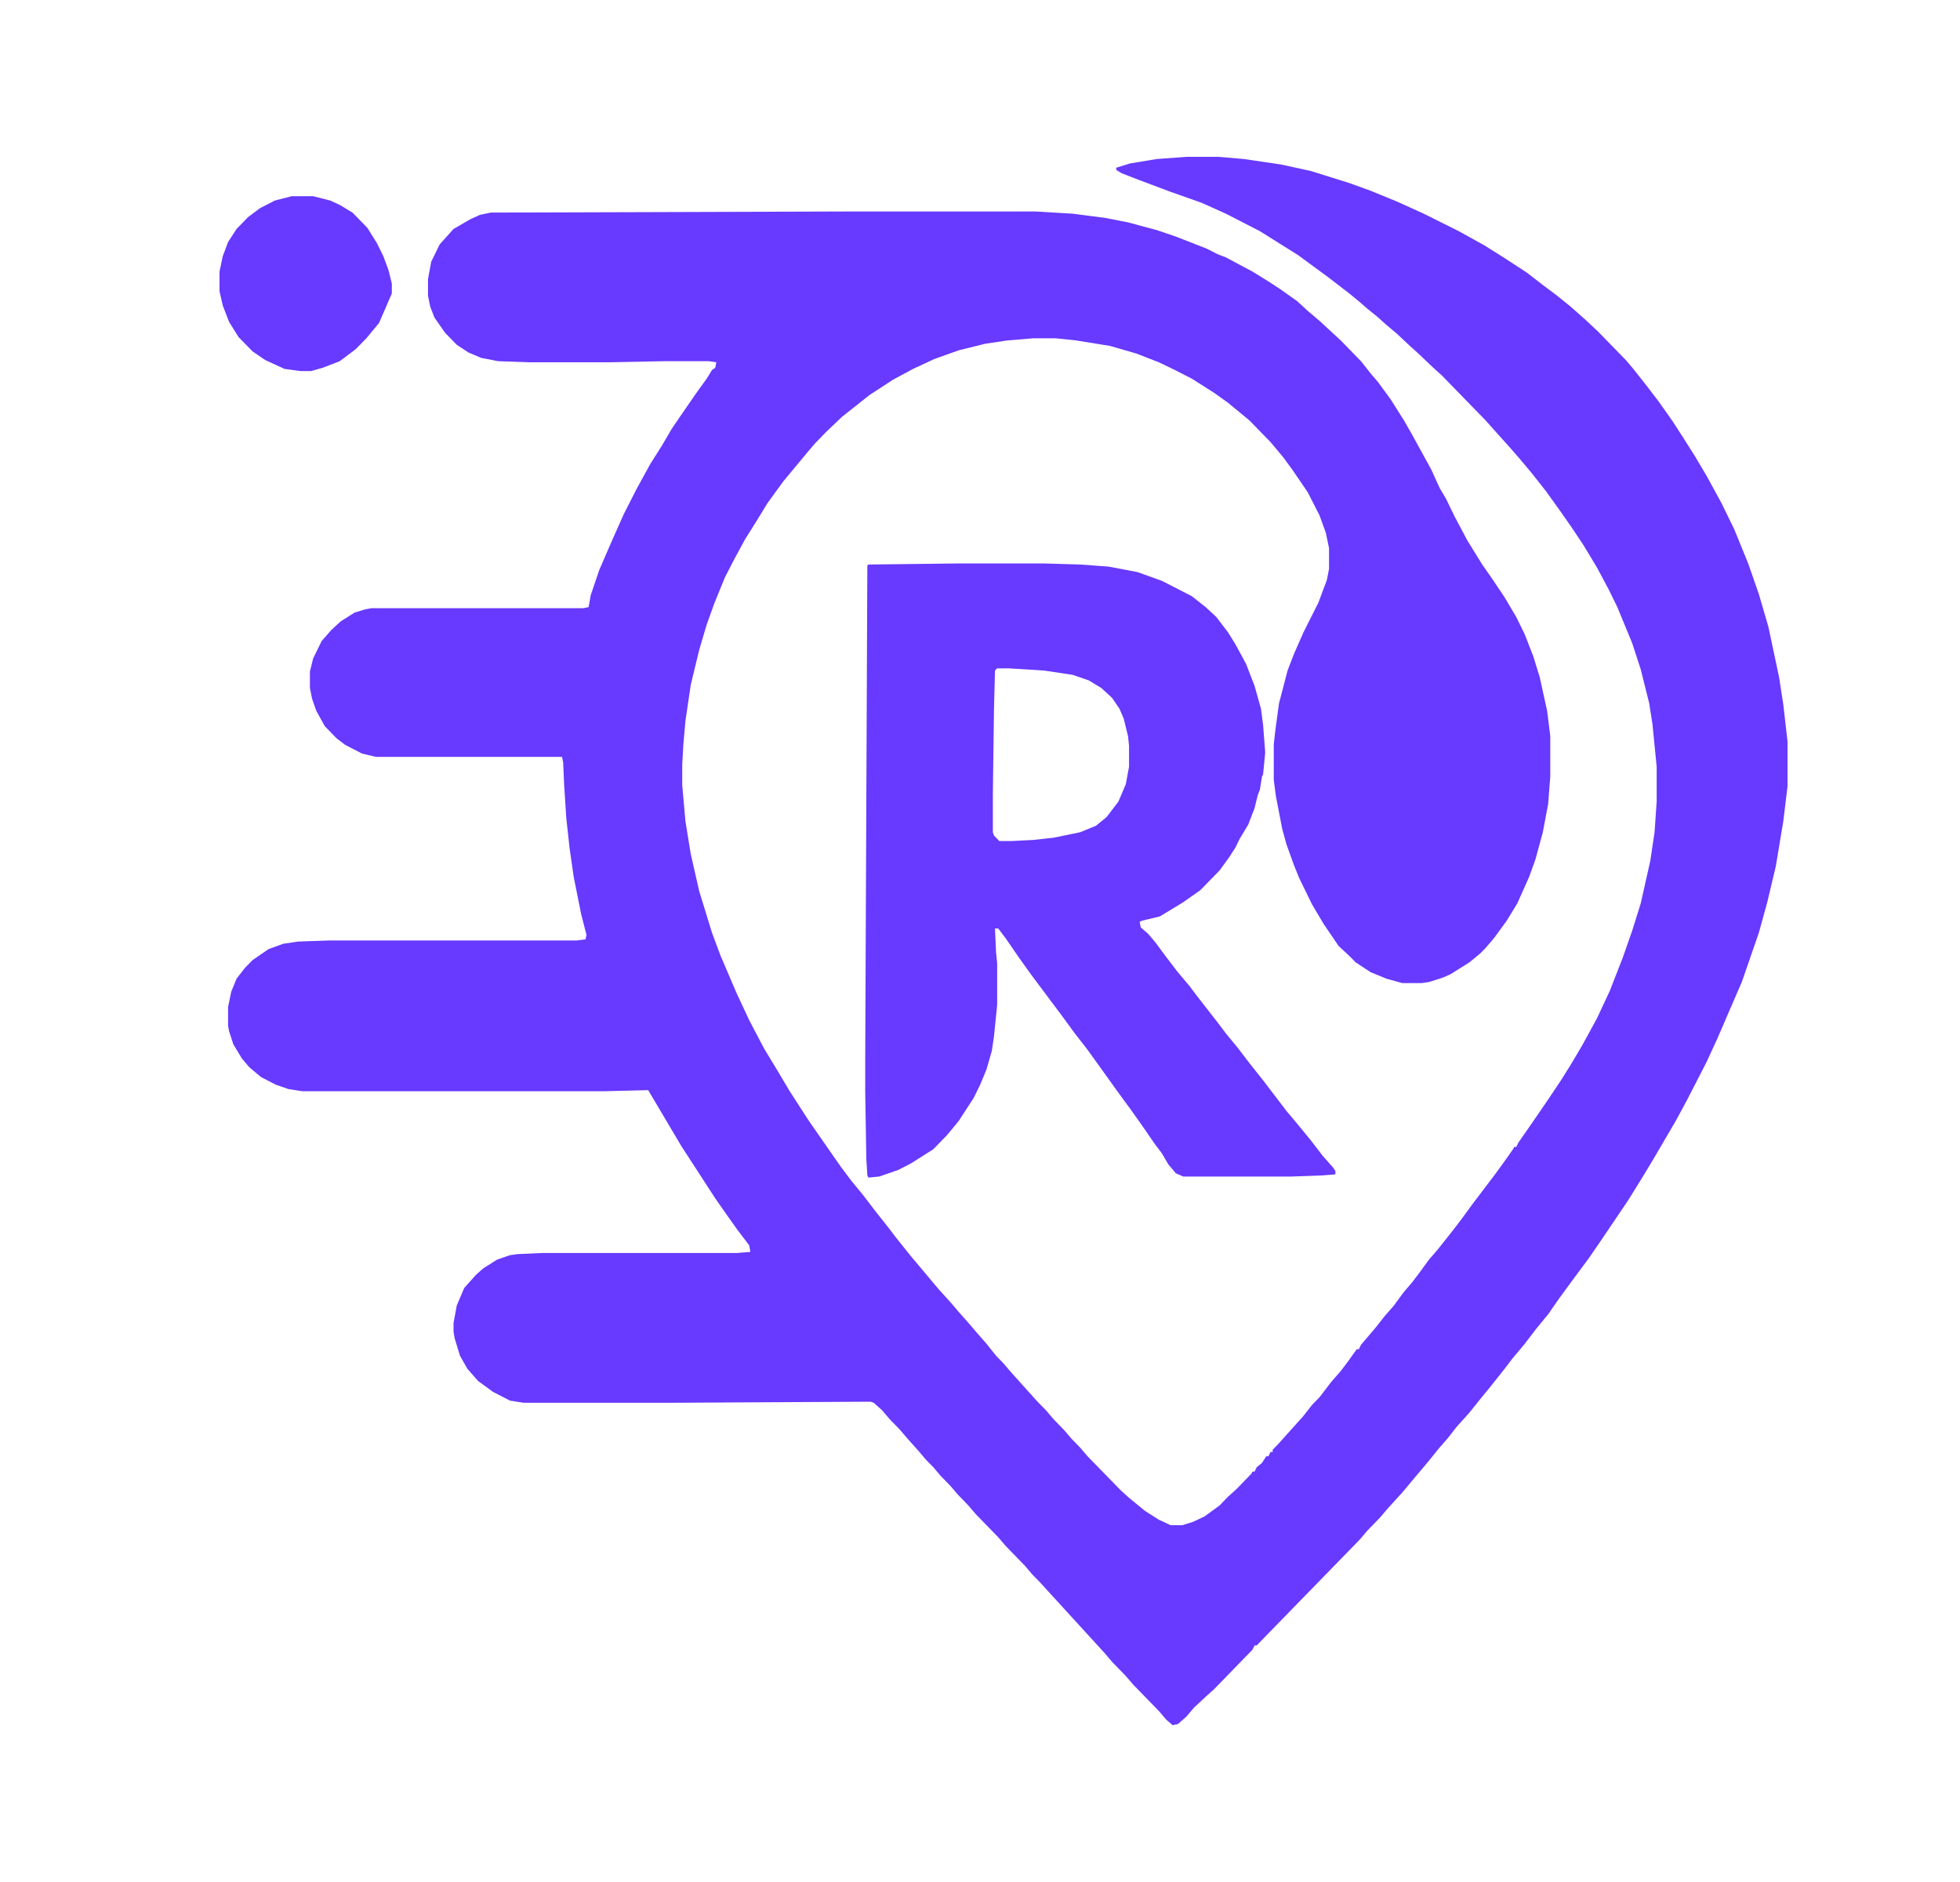
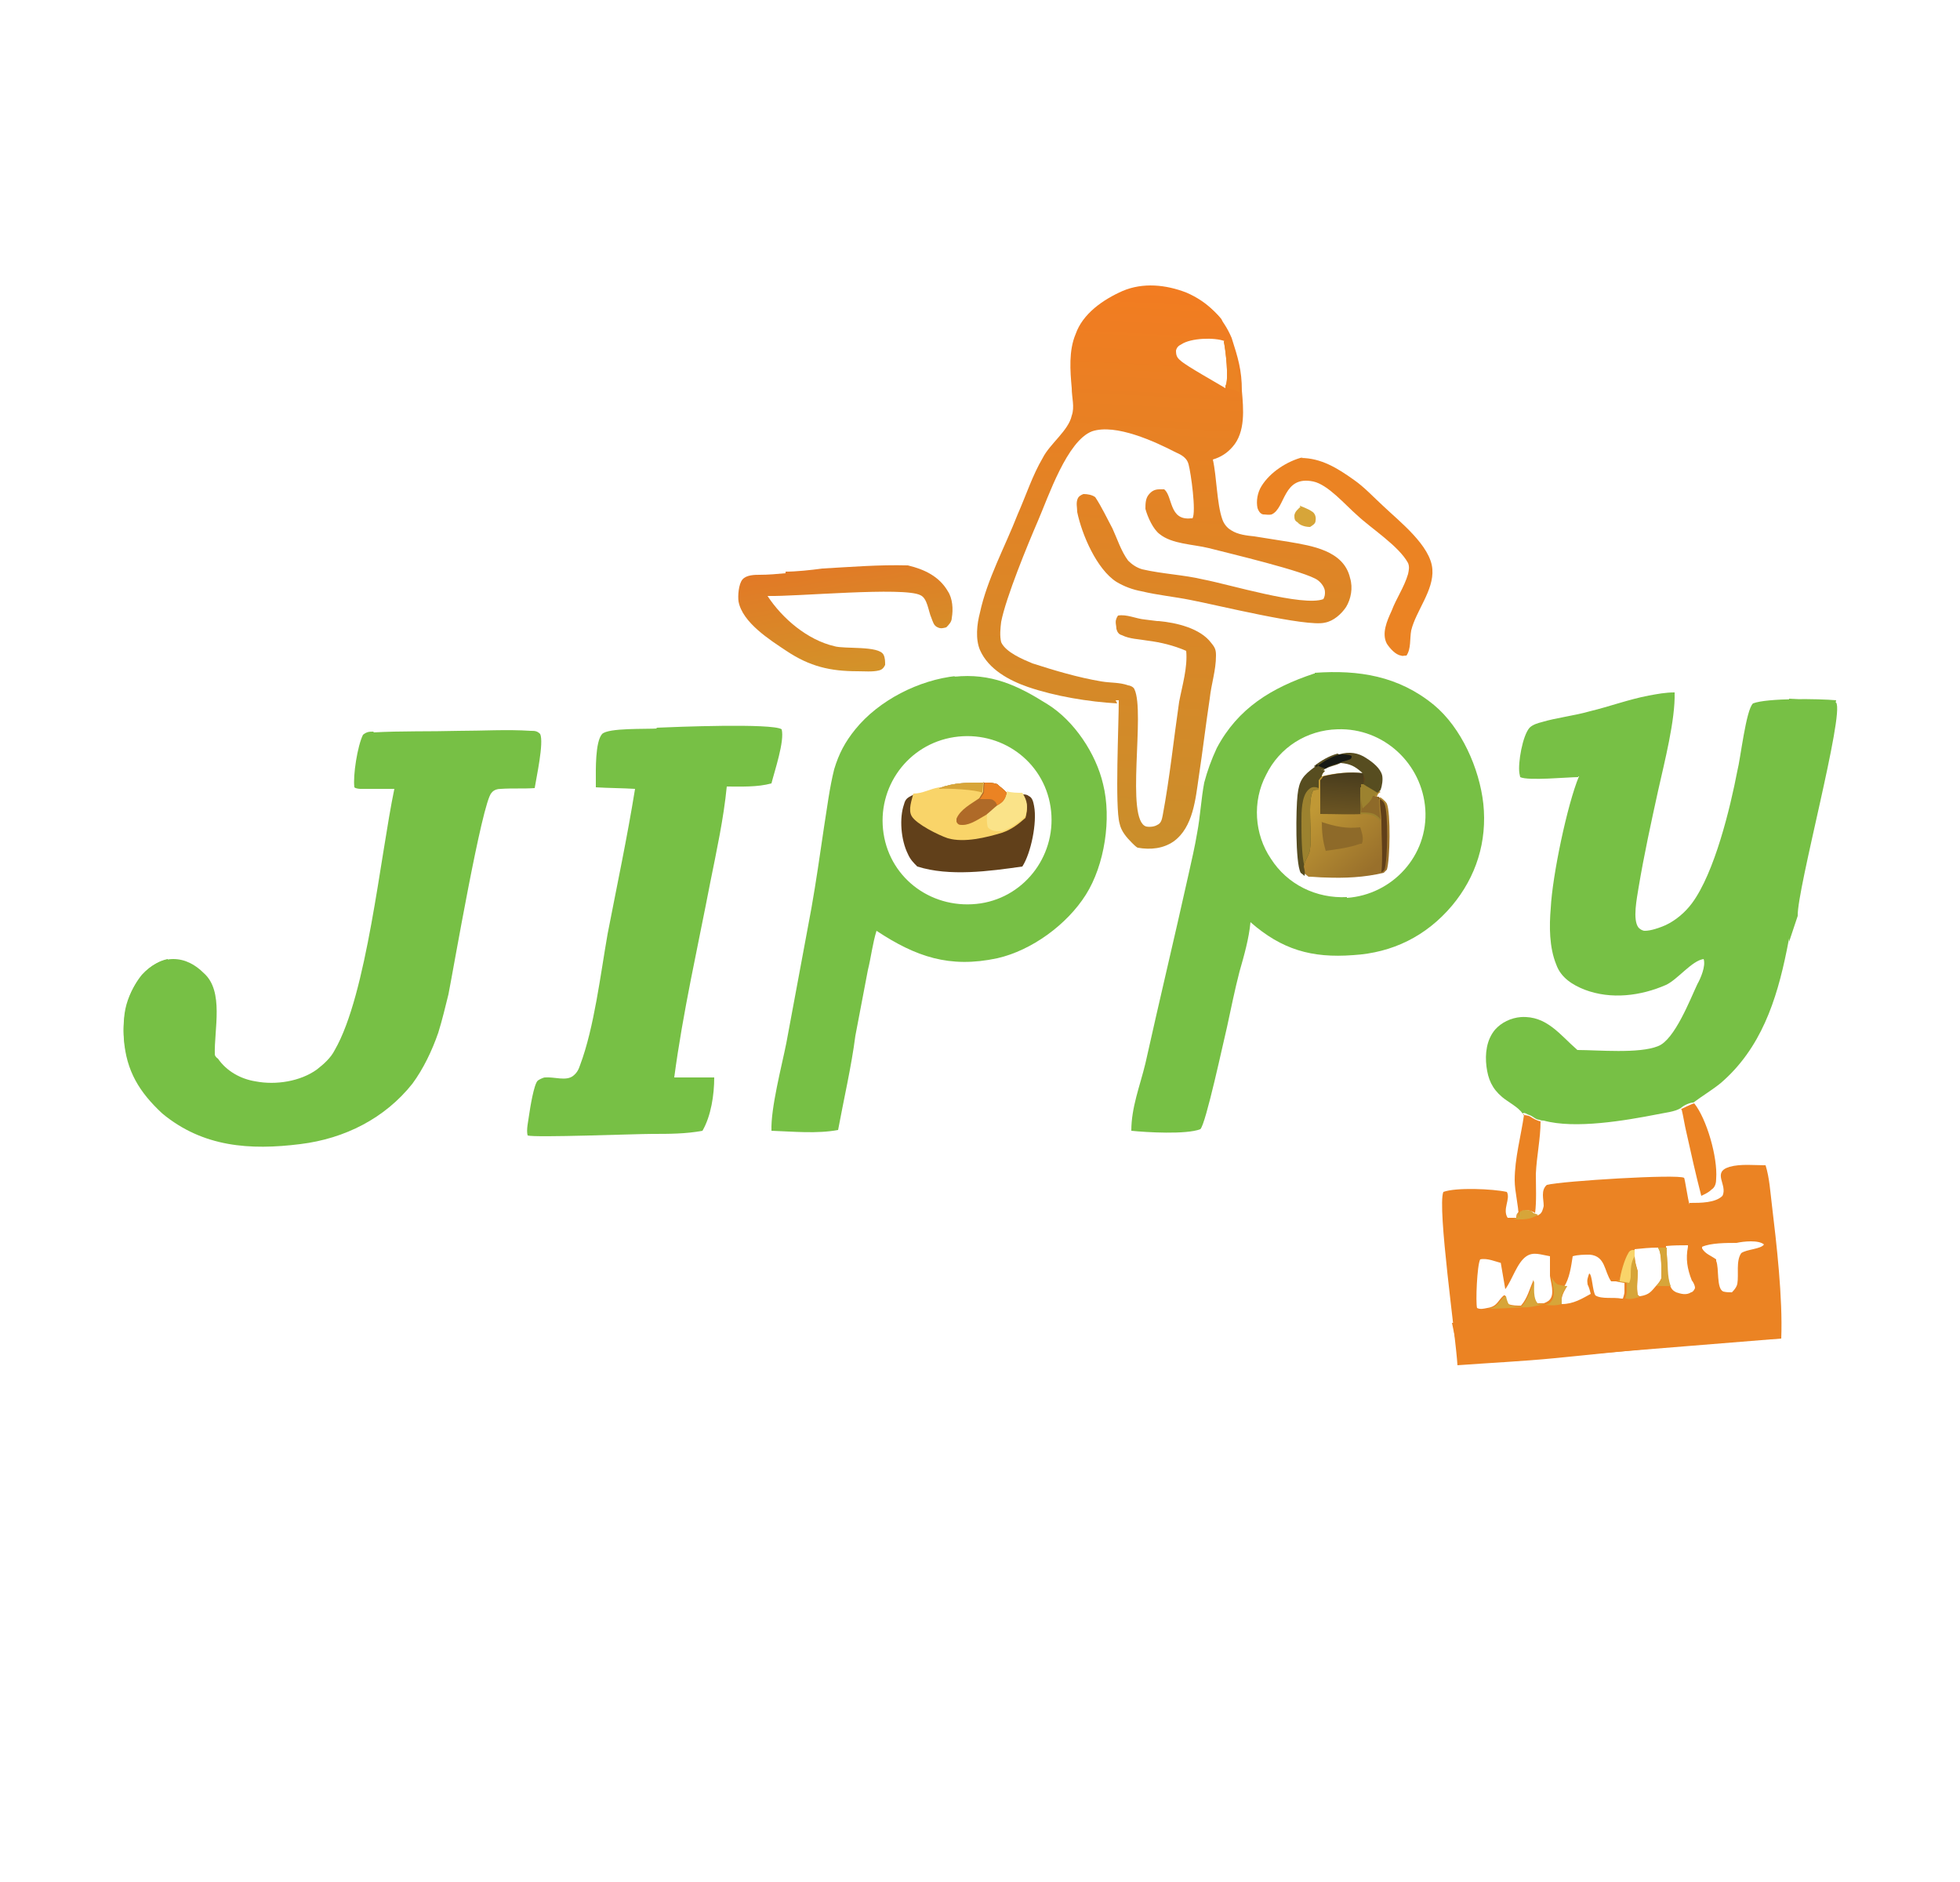
- <svg xmlns="http://www.w3.org/2000/svg" width="25" height="24" viewBox="0 0 25 24" fill="none">
-   <g id="Restaurant Logo">
-     <g id="Vector">
-       <path d="M15.134 2H15.541L15.867 2.028L16.341 2.098L16.721 2.181L17.21 2.334L17.481 2.432L17.82 2.571L18.16 2.725L18.607 2.948L18.933 3.129L19.177 3.282L19.476 3.477L19.693 3.645L19.842 3.756L20.032 3.909L20.222 4.077L20.385 4.23L20.738 4.592L20.833 4.704L21.009 4.927L21.158 5.122L21.335 5.373L21.47 5.582L21.62 5.819L21.769 6.07L21.959 6.418L22.122 6.753L22.298 7.185L22.434 7.575L22.556 7.993L22.692 8.634L22.746 8.983L22.8 9.456V10.028L22.746 10.474L22.651 11.045L22.542 11.505L22.434 11.896L22.217 12.523L22.054 12.899L21.904 13.247L21.769 13.54L21.633 13.805L21.511 14.042L21.375 14.293L21.09 14.78L20.955 15.004L20.765 15.31L20.548 15.631L20.426 15.812L20.263 16.049L20.046 16.341L19.883 16.564L19.747 16.76L19.598 16.941L19.449 17.136L19.286 17.331L19.191 17.456L19.014 17.679L18.865 17.861L18.743 18.014L18.58 18.195L18.472 18.334L18.35 18.474L18.227 18.627L18.051 18.836L17.888 19.031L17.698 19.24L17.603 19.352L17.441 19.519L17.346 19.631L16.029 20.983H16.002L15.975 21.038L15.487 21.54L15.378 21.638L15.229 21.777L15.134 21.889L15.025 21.986L14.957 22L14.876 21.93L14.781 21.819L14.455 21.484L14.36 21.373L14.184 21.192L14.089 21.08L13.261 20.174L13.166 20.077L13.071 19.965L12.827 19.714L12.732 19.603L12.447 19.31L12.352 19.199L12.217 19.059L12.122 18.948L11.999 18.822L11.905 18.711L11.809 18.613L11.715 18.502L11.565 18.334L11.47 18.223L11.348 18.098L11.253 17.986L11.145 17.889L11.104 17.875L8.485 17.889H6.681L6.504 17.861L6.287 17.749L6.097 17.61L5.962 17.456L5.867 17.289L5.799 17.066L5.785 16.983V16.871L5.826 16.648L5.921 16.425L6.07 16.258L6.165 16.174L6.341 16.063L6.504 16.007L6.599 15.993L6.911 15.979H9.394L9.571 15.965L9.557 15.882L9.408 15.686L9.299 15.533L9.123 15.282L8.689 14.613L8.268 13.902L7.698 13.916H3.858L3.682 13.889L3.519 13.833L3.329 13.735L3.18 13.61L3.085 13.498L2.976 13.317L2.922 13.15L2.909 13.08V12.843L2.949 12.648L3.017 12.481L3.126 12.341L3.221 12.244L3.424 12.104L3.614 12.035L3.804 12.007L4.211 11.993H7.359L7.468 11.979L7.481 11.923L7.413 11.659L7.318 11.185L7.264 10.808L7.223 10.432L7.196 10.014L7.183 9.721L7.169 9.652H4.795L4.618 9.61L4.401 9.498L4.293 9.415L4.143 9.261L4.035 9.066L3.981 8.913L3.953 8.774V8.564L3.994 8.397L4.103 8.174L4.225 8.035L4.347 7.923L4.523 7.812L4.659 7.77L4.74 7.756H7.44L7.508 7.742L7.535 7.589L7.644 7.268L7.807 6.892L7.956 6.557L8.119 6.237L8.295 5.916L8.445 5.679L8.567 5.47L8.757 5.192L8.892 4.997L9.014 4.829L9.082 4.718L9.123 4.69L9.137 4.62L9.042 4.606H8.472L7.753 4.62H6.748L6.355 4.606L6.138 4.564L5.975 4.495L5.826 4.397L5.677 4.244L5.541 4.049L5.487 3.909L5.459 3.77V3.561L5.5 3.338L5.609 3.115L5.785 2.92L6.002 2.794L6.124 2.739L6.26 2.711L10.778 2.697H13.207L13.682 2.725L14.103 2.78L14.388 2.836L14.754 2.934L14.998 3.017L15.392 3.171L15.527 3.24L15.636 3.282L15.975 3.463L16.179 3.589L16.328 3.686L16.545 3.84L16.681 3.965L16.83 4.091L17.101 4.341L17.359 4.606L17.481 4.76L17.576 4.871L17.739 5.094L17.915 5.373L18.01 5.54L18.255 5.986L18.363 6.223L18.445 6.362L18.553 6.585L18.716 6.892L18.906 7.199L19.042 7.394L19.191 7.617L19.34 7.868L19.449 8.091L19.557 8.369L19.639 8.634L19.734 9.066L19.774 9.387V9.902L19.747 10.251L19.679 10.613L19.584 10.962L19.503 11.185L19.354 11.519L19.218 11.742L19.055 11.965L18.947 12.091L18.879 12.16L18.743 12.272L18.499 12.425L18.404 12.467L18.227 12.523L18.133 12.537H17.888L17.685 12.481L17.481 12.397L17.291 12.272L17.223 12.202L17.074 12.063L16.884 11.784L16.735 11.533L16.572 11.199L16.504 11.031L16.409 10.767L16.355 10.571L16.274 10.153L16.247 9.944V9.498L16.26 9.373L16.274 9.261L16.314 8.969L16.423 8.551L16.504 8.341L16.626 8.063L16.816 7.686L16.925 7.394L16.952 7.254V6.99L16.911 6.794L16.83 6.571L16.681 6.279L16.491 6L16.369 5.833L16.206 5.638L15.934 5.359L15.663 5.136L15.487 5.01L15.202 4.829L14.985 4.718L14.781 4.62L14.496 4.509L14.157 4.411L13.723 4.341L13.465 4.314H13.18L12.854 4.341L12.569 4.383L12.23 4.467L11.918 4.578L11.647 4.704L11.389 4.843L11.09 5.038L10.738 5.317L10.534 5.512L10.398 5.652L10.303 5.763L10.141 5.958L9.991 6.139L9.788 6.418L9.652 6.641L9.503 6.878L9.367 7.129L9.245 7.366L9.109 7.7L9.014 7.965L8.919 8.286L8.811 8.732L8.743 9.192L8.716 9.498L8.702 9.749V10.014L8.743 10.474L8.811 10.892L8.919 11.366L9.082 11.896L9.191 12.188L9.394 12.662L9.557 13.011L9.747 13.373L9.924 13.665L10.073 13.916L10.317 14.293L10.724 14.878L10.86 15.059L11.009 15.24L11.158 15.435L11.335 15.659L11.43 15.784L11.62 16.021L11.796 16.23L11.959 16.425L12.135 16.62L12.23 16.732L12.366 16.885L12.461 16.997L12.583 17.136L12.705 17.289L12.8 17.387L12.895 17.498L13.221 17.861L13.343 17.986L13.438 18.098L13.573 18.237L13.668 18.348L13.777 18.46L13.872 18.571L14.293 19.003L14.401 19.101L14.605 19.268L14.781 19.38L14.903 19.436L14.93 19.45H15.08L15.215 19.408L15.364 19.338L15.555 19.199L15.663 19.087L15.772 18.989L15.961 18.794L15.975 18.767H16.002L16.029 18.711L16.097 18.655L16.151 18.571H16.179L16.206 18.516H16.233V18.488L16.301 18.418L16.626 18.056L16.735 17.916L16.83 17.819L16.979 17.624L17.101 17.484L17.196 17.359L17.305 17.206H17.332L17.359 17.15L17.549 16.927L17.658 16.788L17.78 16.648L17.902 16.481L18.01 16.355L18.105 16.23L18.227 16.063L18.336 15.937L18.458 15.784L18.567 15.645L18.662 15.519L18.784 15.352L19.069 14.976L19.191 14.808L19.299 14.655L19.313 14.627H19.34L19.367 14.571L19.503 14.376L19.666 14.139L19.761 14L19.91 13.777L20.032 13.582L20.181 13.331L20.371 12.983L20.534 12.634L20.697 12.216L20.819 11.868L20.928 11.519L21.05 10.976L21.104 10.613L21.131 10.223V9.777L21.077 9.233L21.036 8.969L20.928 8.537L20.819 8.202L20.629 7.742L20.52 7.519L20.371 7.24L20.195 6.948L20.046 6.725L19.91 6.53L19.72 6.265L19.544 6.042L19.381 5.847L19.259 5.707L19.096 5.526L18.947 5.359L18.39 4.787L18.282 4.69L18.092 4.509L17.983 4.411L17.82 4.258L17.671 4.132L17.563 4.035L17.441 3.937L17.346 3.854L17.21 3.742L16.938 3.533L16.558 3.254L16.07 2.948L15.636 2.725L15.324 2.585L14.93 2.446L14.523 2.293L14.306 2.209L14.238 2.167V2.139L14.415 2.084L14.754 2.028L15.134 2Z" fill="#6839FF" />
-       <path d="M3.723 2.502H3.994L4.211 2.557L4.333 2.613L4.496 2.711L4.686 2.906L4.808 3.101L4.89 3.268L4.957 3.449L4.998 3.617V3.742L4.835 4.118L4.673 4.314L4.537 4.453L4.333 4.606L4.116 4.69L3.967 4.732H3.831L3.628 4.704L3.384 4.592L3.221 4.481L3.044 4.3L2.922 4.105L2.841 3.895L2.8 3.714V3.463L2.841 3.268L2.909 3.087L3.017 2.92L3.166 2.767L3.316 2.655L3.506 2.557L3.723 2.502Z" fill="#6839FF" />
-       <path fill-rule="evenodd" clip-rule="evenodd" d="M13.302 7.185H12.271L11.077 7.199L11.063 7.213L11.036 13.47V13.93L11.05 14.78L11.063 14.989L11.077 15.017L11.213 15.004L11.457 14.92L11.62 14.836L11.905 14.655L12.081 14.474L12.23 14.293L12.42 14L12.502 13.833L12.583 13.638L12.651 13.401L12.678 13.22L12.719 12.815V12.286L12.705 12.146L12.691 11.84H12.732L12.827 11.965L12.99 12.202L13.139 12.411L13.546 12.955L13.709 13.178L13.872 13.387L14.252 13.916L14.415 14.139L14.564 14.348L14.727 14.585L14.822 14.711L14.903 14.85L14.998 14.962L15.093 15.004H16.463L16.871 14.989L17.033 14.976V14.934L17.006 14.892L16.871 14.739L16.721 14.544L16.572 14.362L16.409 14.167L16.111 13.777L15.934 13.554L15.785 13.359L15.636 13.178L15.541 13.052L15.27 12.704L15.175 12.578L15.012 12.383L14.863 12.188L14.74 12.021L14.645 11.909L14.55 11.826L14.537 11.756L14.564 11.742L14.795 11.686L15.093 11.505L15.31 11.352L15.555 11.101L15.677 10.934L15.758 10.808L15.812 10.697L15.921 10.516L16.002 10.307L16.043 10.139L16.07 10.07L16.097 9.902L16.111 9.875L16.138 9.596L16.111 9.247L16.084 9.038L16.002 8.746L15.894 8.467L15.758 8.216L15.663 8.063L15.514 7.868L15.378 7.742L15.202 7.603L14.822 7.408L14.51 7.296L14.143 7.226L13.777 7.199L13.302 7.185ZM12.868 8.523H12.719L12.691 8.551L12.678 9.066L12.664 10.125V10.613L12.678 10.655L12.746 10.725H12.909L13.18 10.711L13.438 10.683L13.777 10.613L13.98 10.53L14.116 10.418L14.265 10.223L14.36 10L14.401 9.777V9.512L14.388 9.387L14.333 9.164L14.279 9.038L14.184 8.899L14.048 8.774L13.886 8.676L13.682 8.606L13.316 8.551L12.868 8.523Z" fill="#6839FF" />
+ <svg xmlns="http://www.w3.org/2000/svg" id="Layer_1" version="1.1" viewBox="0 0 25 24">
+   <defs>
+     <style>
+       .st0 {
+         fill: url(#linear-gradient2);
+       }
+ 
+       .st1 {
+         fill: url(#linear-gradient1);
+       }
+ 
+       .st2 {
+         fill: url(#linear-gradient3);
+       }
+ 
+       .st3 {
+         fill: url(#linear-gradient4);
+       }
+ 
+       .st4 {
+         fill: #e0e2e5;
+       }
+ 
+       .st5 {
+         fill: #574d20;
+       }
+ 
+       .st6 {
+         fill: #af6a28;
+       }
+ 
+       .st7 {
+         fill: url(#linear-gradient);
+       }
+ 
+       .st8 {
+         fill: #161914;
+       }
+ 
+       .st9 {
+         fill: #fae389;
+       }
+ 
+       .st10 {
+         fill: #8e6a29;
+       }
+ 
+       .st11 {
+         fill: #9c822f;
+       }
+ 
+       .st12 {
+         fill: #61401a;
+       }
+ 
+       .st13 {
+         fill: #d7a539;
+       }
+ 
+       .st14 {
+         fill: #77c045;
+       }
+ 
+       .st15 {
+         fill: #eb8323;
+       }
+ 
+       .st16 {
+         fill: #f9d469;
+       }
+     </style>
+     <linearGradient id="linear-gradient" x1="18133.21" y1="-10465.37" x2="18119.1" y2="-10449.54" gradientTransform="translate(-897.32 -497.76) rotate(-.91) scale(.05 -.05)" gradientUnits="userSpaceOnUse">
+       <stop offset="0" stop-color="#99702b" />
+       <stop offset="1" stop-color="#c09835" />
+     </linearGradient>
+     <linearGradient id="linear-gradient1" x1="18125.5" y1="-10441.32" x2="18124.54" y2="-10451.22" gradientTransform="translate(-897.32 -497.76) rotate(-.91) scale(.05 -.05)" gradientUnits="userSpaceOnUse">
+       <stop offset="0" stop-color="#483c1d" />
+       <stop offset="1" stop-color="#695322" />
+     </linearGradient>
+     <linearGradient id="linear-gradient2" x1="18086.15" y1="-10317.67" x2="18076.34" y2="-10459.68" gradientTransform="translate(-897.32 -497.76) rotate(-.91) scale(.05 -.05)" gradientUnits="userSpaceOnUse">
+       <stop offset="0" stop-color="#f27c21" />
+       <stop offset="1" stop-color="#ca8e2b" />
+     </linearGradient>
+     <linearGradient id="linear-gradient3" x1="17997.36" y1="-10384.83" x2="18002.08" y2="-10412.9" gradientTransform="translate(-897.32 -497.76) rotate(-.91) scale(.05 -.05)" gradientUnits="userSpaceOnUse">
+       <stop offset="0" stop-color="#e27926" />
+       <stop offset="1" stop-color="#d39229" />
+     </linearGradient>
+     <linearGradient id="linear-gradient4" x1="14.73" y1="22.33" x2="14.35" y2="15.2" gradientTransform="translate(0 26) scale(1 -1)" gradientUnits="userSpaceOnUse">
+       <stop offset="0" stop-color="#ef7f22" />
+       <stop offset="0" stop-color="#f27c21" />
+       <stop offset="1" stop-color="#ca8e2b" />
+     </linearGradient>
+   </defs>
+   <g id="Generative_Object">
+     <g id="Original_Art">
+       <path class="st14" d="M16.77,8.58c.56-.04,1.07.04,1.52.41.35.29.58.81.63,1.26.05.48-.09.93-.4,1.3-.33.39-.76.6-1.26.63-.53.04-.91-.07-1.31-.42-.02.21-.08.42-.14.63-.06.23-.11.48-.16.71-.04.16-.27,1.24-.34,1.3-.18.07-.69.04-.88.02,0-.3.11-.57.18-.86.18-.81.37-1.6.55-2.41.04-.18.08-.35.11-.53.04-.21.05-.43.09-.64.04-.15.09-.29.16-.44.27-.51.7-.77,1.24-.95h.01ZM17.18,11.45c.58-.04,1.04-.54,1-1.13-.04-.58-.53-1.04-1.12-1.02-.39.01-.74.23-.91.58-.18.34-.15.76.06,1.07.21.33.58.51.97.49Z" />
+       <path class="st7" d="M16.79,9.78s.07.04.11.05c-.02.02-.04.04-.04.07.16-.04.34-.06.51-.04l.04-.02s.04.05.04.09l-.02.06s.12.07.18.11c-.04.02-.04.04-.05.07h.05s.06.04.08.08c.05.12.04.71,0,.84l-.04.04c-.25.06-.5.07-.75.06-.07,0-.14-.01-.21-.01l-.05-.04c-.07-.13-.06-.82-.04-.99.02-.19.07-.25.22-.36,0,0-.04,0-.04,0Z" />
+       <path class="st1" d="M17.4,9.84s.04.05.04.09l-.02.06h-.02v.05s-.01.08-.01.13v.21c-.18.01-.37,0-.55,0v-.43s.02-.02.04-.05h0c.16-.04.34-.06.51-.04l.04-.02h-.01Z" />
+       <path class="st12" d="M17.4,9.84s.04.05.04.09l-.02.06h-.02v.05s-.01-.13-.01-.18l.04-.02h-.01Z" />
+       <path class="st5" d="M16.79,9.78s.07.04.11.05c-.02.02-.04.04-.04.07h0s-.02.02-.04.05v.12s-.06,0-.07.01c-.08.13-.01.56-.04.74,0,.07-.07.15-.08.23.01.05.02.07.01.12l-.05-.04c-.07-.13-.06-.82-.04-.99.02-.19.07-.25.22-.36h0Z" />
+       <path class="st11" d="M16.64,11.05c-.04-.13-.04-.44-.04-.58,0-.11,0-.32.09-.4.04-.04.08-.04.13-.02v.02s-.06,0-.07.01c-.08.13-.01.56-.04.74,0,.07-.07.15-.08.23Z" />
+       <path class="st11" d="M17.36,10.04v-.04h.04c.06.04.12.07.18.11-.04.02-.04.04-.05.07h.05c0,.12.01.2.02.3,0-.01-.02-.04-.04-.05-.05-.05-.14-.05-.21-.05.01-.07,0-.14,0-.21v-.13h.01Z" />
+       <path class="st10" d="M17.54,10.16h.05c0,.12.01.2.02.3,0-.01-.02-.04-.04-.05-.05-.05-.14-.05-.21-.05.01-.07,0-.14,0-.21,0,.06.01.11.02.16.05-.05.11-.09.13-.16,0,0,.02,0,.02,0Z" />
+       <path class="st12" d="M17.58,10.18s.06.02.08.07c.05.12.04.71,0,.84l-.04.04c.02-.22,0-.44,0-.65,0-.09-.02-.19-.02-.29,0,0-.02,0-.02,0Z" />
+       <path class="st10" d="M16.85,10.48c.18.06.32.09.5.07.02.07.05.14.02.21h-.02c-.14.05-.29.07-.44.09-.04-.13-.05-.25-.05-.37,0,0-.01,0-.01,0Z" />
+       <path class="st5" d="M17.08,9.62c.13-.04.25-.02.35.05.08.05.18.13.2.22.01.05,0,.13-.02.18,0,.01-.02.02-.04.04-.06-.04-.12-.07-.18-.11l.02-.06s-.01-.06-.04-.09c-.09-.08-.15-.11-.27-.12-.08.04-.15.04-.22.09h-.01s-.07-.02-.11-.05c.09-.07.19-.13.3-.16h0Z" />
+       <path class="st8" d="M16.79,9.78c.09-.07.19-.13.3-.16.05,0,.11,0,.15.02,0,.02,0,.04-.04.05-.02.01-.04.01-.06.02h-.01c-.08.04-.15.04-.22.09h-.01s-.07-.02-.11-.05v.02h-.01Z" />
+       <path class="st14" d="M20.13,9.91c-.13,0-.64.05-.74,0,0-.01-.01-.04-.01-.05-.02-.13.04-.48.13-.58.04-.04.11-.06.15-.07.2-.06.41-.08.62-.14.25-.06.49-.15.75-.2.11-.02.21-.04.33-.04.01.35-.13.89-.21,1.25-.09.41-.18.82-.25,1.24-.02.13-.08.41,0,.51.02.02.05.04.08.04.08,0,.19-.04.26-.07.13-.06.25-.16.34-.28.29-.39.49-1.22.58-1.69.04-.15.11-.78.2-.86.18-.07.84-.06,1.06-.04l-.63,3.19c-.13.64-.33,1.25-.84,1.69-.11.09-.23.16-.35.25-.05,0-.13.04-.16.07h0c-.08.05-.21.06-.3.08-.41.08-1.05.19-1.45.08-.01,0-.04,0-.05-.01-.05,0-.08-.04-.13-.06-.04-.01-.06-.04-.09-.02-.05-.08-.19-.15-.26-.21-.13-.11-.18-.23-.2-.39-.02-.16,0-.34.11-.47.08-.09.2-.15.33-.16.33-.02.5.23.72.42.26,0,.79.05,1.03-.05.21-.08.41-.6.5-.79.04-.07.11-.23.08-.32-.15.02-.33.26-.48.33-.32.14-.7.19-1.04.06-.15-.06-.3-.15-.36-.32-.09-.22-.09-.49-.07-.72.02-.41.21-1.32.36-1.68h-.01Z" />
+       <path class="st14" d="M12.17,8.63c.47-.05.81.11,1.19.35.34.21.62.63.71,1.02.11.44.02,1.03-.22,1.41s-.69.71-1.13.81c-.61.13-1.04-.02-1.54-.35-.05.16-.07.34-.11.5l-.16.84c-.05.39-.15.82-.22,1.2-.27.05-.57.02-.85.01-.01-.29.13-.82.19-1.12l.32-1.72c.06-.34.11-.69.16-1.03.04-.25.07-.5.13-.74.06-.2.14-.35.27-.51.3-.37.81-.63,1.29-.68h-.01ZM12.51,11.52c.58-.09.98-.64.89-1.23s-.64-.98-1.23-.89-.99.64-.9,1.23.64.98,1.24.89Z" />
+       <path class="st12" d="M11.98,10.05c.19-.07.36-.07.56-.07.06,0,.12,0,.18.02.04.04.09.07.12.11.07.02.13.02.2.02.02,0,.06,0,.08.02.05.02.06.08.07.13.04.21-.04.6-.15.77-.42.06-.93.13-1.34,0-.05-.05-.09-.09-.12-.16-.09-.18-.11-.46-.05-.63.02-.08.05-.09.13-.13.12,0,.21-.06.33-.08Z" />
+       <path class="st16" d="M11.98,10.05c.19-.07.36-.07.56-.07.06,0,.12,0,.18.02.04.04.09.07.12.11.07.02.13.02.2.02.07.11.07.18.04.3-.09.08-.18.15-.3.19-.2.06-.48.13-.69.07-.12-.04-.4-.18-.46-.28-.05-.08,0-.21.02-.29.12,0,.21-.06.33-.08h.01Z" />
+       <path class="st9" d="M12.84,10.09c.07.02.13.02.2.02.07.11.07.18.04.3-.09.08-.18.15-.3.19h-.06s-.08,0-.12-.05c-.02-.07-.01-.12-.01-.19.05-.05.09-.08.14-.12.08-.05.09-.07.12-.16Z" />
+       <path class="st6" d="M12.54,9.98c.06,0,.12,0,.18.02.04.04.09.07.12.11-.02.09-.05.12-.12.16-.05.04-.09.08-.14.12-.09.05-.2.13-.3.13-.04,0-.06,0-.08-.04v-.04c.05-.12.19-.19.29-.26l.05-.08s0-.08.01-.13Z" />
+       <path class="st15" d="M12.54,9.98c.06,0,.12,0,.18.02.04.04.09.07.12.11-.02.09-.05.12-.12.16,0,0-.01-.02-.02-.04-.04-.04-.06-.04-.09-.04h-.11l.05-.08s0-.08.01-.13h-.01Z" />
+       <path class="st13" d="M11.98,10.05c.19-.07.36-.07.56-.07,0,.04-.01.08-.01.13-.07-.04-.46-.06-.55-.05h0Z" />
+       <path class="st14" d="M4.76,9.34c.36-.02.72-.01,1.09-.02.3,0,.62-.02.92,0,.05,0,.08,0,.12.04.05.11-.05.56-.07.69-.14.01-.29,0-.43.01-.04,0-.09.01-.12.05-.12.11-.49,2.27-.55,2.57-.04.16-.08.33-.13.49-.08.23-.19.46-.33.65-.35.44-.86.7-1.43.77-.64.08-1.24.04-1.76-.39-.29-.27-.46-.54-.49-.95-.02-.29.05-.6.23-.82.11-.12.25-.2.4-.2s.28.07.39.18c.26.23.13.72.14,1.04,0,.01.02.04.04.05.11.16.29.26.48.29.26.05.57,0,.78-.15.09-.07.18-.15.23-.25.41-.71.58-2.47.76-3.33h-.43s-.06,0-.08-.02c-.02-.15.04-.53.11-.67.05-.04.08-.04.14-.04Z" />
+       <path class="st0" d="M14.25,8.97c-.36-.02-.79-.09-1.14-.21-.23-.08-.5-.22-.61-.47-.06-.14-.04-.33,0-.48.09-.42.32-.84.48-1.25.11-.25.19-.5.32-.72.09-.18.33-.35.37-.54.04-.11,0-.23,0-.35-.02-.22-.04-.48.05-.69.09-.26.35-.44.6-.55.26-.11.55-.08.81.02.28.12.47.32.58.58.08.25.13.41.13.67.02.23.05.53-.12.72-.07.08-.15.13-.25.16.05.22.05.56.12.76.02.06.06.11.11.14.09.06.21.07.3.08l.44.07c.29.05.7.11.78.46.04.13.01.27-.05.37-.06.09-.16.18-.27.2-.23.06-1.4-.23-1.72-.29-.2-.04-.41-.06-.62-.11-.11-.02-.22-.06-.32-.12-.25-.16-.44-.6-.5-.89,0-.06-.02-.12.01-.18.01-.02.04-.04.07-.05.05,0,.11.01.15.04.08.12.15.27.22.4.06.13.11.29.2.41.05.05.11.09.18.11.26.06.53.07.78.13.32.06,1.27.35,1.53.25.02-.04.02-.06.02-.09,0-.06-.05-.12-.09-.15-.14-.11-1.16-.35-1.39-.41-.2-.05-.47-.05-.63-.18-.08-.06-.15-.21-.18-.32,0-.06,0-.13.04-.18s.08-.07.14-.07h.06c.11.09.06.4.34.37h.02c.05-.08-.02-.58-.05-.69-.02-.08-.09-.12-.16-.15-.27-.14-.77-.37-1.07-.27-.32.12-.56.84-.69,1.14-.13.3-.41.98-.47,1.29-.01.08-.02.18,0,.26.06.13.28.22.4.27.28.09.58.18.88.23.12.02.23.01.34.05.02,0,.07.02.08.05.14.29-.12,1.67.15,1.75.05.01.11,0,.14-.02.05-.02.06-.07.07-.12.09-.48.14-.97.21-1.45.04-.21.11-.44.09-.65-.16-.07-.33-.11-.49-.13-.11-.02-.23-.02-.33-.07-.04-.01-.06-.04-.07-.08,0-.04-.02-.09,0-.13,0-.01.01-.02.02-.04.11-.02.23.04.34.05l.16.02h.02c.22.02.53.09.67.28.05.06.06.09.06.16,0,.19-.06.36-.08.55-.05.33-.09.67-.14,1-.04.27-.07.64-.32.82-.13.09-.29.11-.46.08-.02-.01-.05-.04-.07-.06-.07-.07-.14-.15-.16-.25-.06-.21-.01-1.26-.01-1.57,0,0-.04,0-.04,0ZM15.62,4.35c-.13-.05-.43-.04-.55.04-.04.02-.06.04-.07.08,0,.06.01.09.06.13.06.06.49.3.57.35v-.02c.05-.08,0-.48-.02-.57,0,0,.01,0,.01,0Z" />
+       <path class="st15" d="M15.62,4.35h.06c.08.22.13.4.13.65-.06-.04-.12-.02-.18-.06v-.02c.05-.08,0-.48-.02-.57,0,0,.01,0,.01,0Z" />
+       <path class="st15" d="M21.56,15.34c.13,0,.32,0,.41-.09.07-.14-.14-.3.09-.37.14-.04.32-.02.46-.02.05.16.06.34.08.5.06.5.14,1.19.12,1.71-.22.01-.44,0-.67.02-.21.01-.42.05-.63.07l-1.59.16c-.41.04-.83.06-1.24.09-.02-.35-.26-2.02-.18-2.21.16-.06.63-.04.81,0,.05.09-.06.22.01.33h.11s0-.04.01-.05c.01-.02.05-.04.08-.04.05,0,.09,0,.12.04l.06.02s.01,0,.02-.01c.04-.02.05-.07.06-.11,0-.09-.04-.2.04-.27.2-.05,1.67-.14,1.75-.09.01,0,.05.29.07.34v-.02h.01ZM19.16,16.11c-.08-.02-.19-.07-.28-.05-.04.07-.06.55-.04.62.04.02.08.01.13,0,.13-.02.13-.09.21-.16h.02s.01.07.04.11c.05.02.11.02.16.02.08-.09.11-.21.16-.33,0,.09-.02.23.05.3h.08s.06-.02.08-.05c.06-.07.01-.22,0-.3v-.25c-.12-.02-.21-.06-.3,0-.12.08-.18.3-.27.42-.02-.12-.04-.23-.06-.35h.01ZM19.99,16.4s-.08.12-.07.18v.05c.15,0,.26-.07.37-.13-.01-.04-.02-.08-.04-.12-.01-.06,0-.08.02-.14.04.01.04.22.08.28.08.05.23.02.33.04h.02s.02-.06.02-.08v-.12s-.07-.01-.11-.02h-.06c-.09-.13-.07-.32-.27-.34-.07,0-.15,0-.22.02-.02.13-.04.28-.11.39h.01ZM21.25,15.9v.08c.02.14,0,.28.05.41.02.05.04.07.08.09.06.02.13.04.19,0,.02,0,.05-.04.05-.06s-.02-.07-.04-.09c-.06-.15-.08-.28-.05-.43v-.02c-.09,0-.19,0-.28.01h0ZM22.08,16.49s.07-.06.08-.12c.02-.12-.02-.29.05-.39.07-.05.25-.05.29-.11-.07-.06-.26-.04-.35-.02-.13,0-.33,0-.44.05v.02c.04.07.11.09.18.14v.02c.04.09,0,.35.09.39.04.01.07.01.11.01ZM21.15,15.91c-.11,0-.2.01-.3.02v.08c0,.07.02.13.04.2,0,.09-.02.21,0,.3l.02.02h.01c.12-.02.14-.06.21-.14.02-.02.05-.06.06-.09,0-.08.01-.33-.04-.39h0Z" />
+       <path class="st13" d="M19.35,15.52s0-.04.01-.05c.01-.02.05-.04.08-.04.05,0,.09,0,.12.04l.06.02c-.11.07-.2.06-.32.06l.05-.02h0Z" />
+       <path class="st13" d="M20.66,16.33c.01-.09.06-.27.11-.35.02-.04.05-.04.08-.04v.08c0,.07.02.13.04.2,0,.09-.02.21,0,.3l.02.02s-.12.04-.16.02h-.04.02s.02-.06.02-.08v-.12s-.07-.01-.11-.02v-.02h.01Z" />
+       <path class="st16" d="M20.66,16.33c.01-.09.06-.27.11-.35.02-.04.05-.04.08-.04v.08c-.05.08-.05.16-.05.26,0,.02-.01.06-.02.08-.04-.01-.07-.01-.11-.02h-.01Z" />
+       <path class="st13" d="M19.57,16.33c0,.09-.02.23.05.3h.08c-.09.02-.2.05-.29.04-.15.01-.29.02-.43.02.13-.02.13-.09.21-.16h.02s.01.07.04.11c.05.02.11.02.16.02.08-.09.11-.21.16-.33Z" />
+       <path class="st13" d="M21.15,15.91h.11v.08c.02.14,0,.28.05.41h-.18s.05-.06.06-.09c0-.08.01-.33-.04-.39h0Z" />
+       <path class="st13" d="M19.79,16.29s.04.07.08.09c.04.01.08.02.12.02-.04.05-.08.12-.07.18v.05c-.07.02-.14.02-.21.01.04-.01.06-.02.08-.05.06-.07.01-.22,0-.3Z" />
+       <path class="st14" d="M8.38,9.28c.22-.01,1.47-.06,1.59.02.04.15-.09.53-.13.69-.18.05-.39.04-.57.04-.04.41-.13.82-.21,1.22-.16.83-.35,1.66-.46,2.49h.51c0,.22-.04.49-.15.68-.21.04-.43.04-.64.04s-1.5.05-1.59.02h0c-.02-.07.01-.19.02-.27.01-.07.06-.39.11-.43.01-.01.07-.04.09-.04.12-.01.27.05.36-.02.05-.04.07-.08.09-.14.18-.48.26-1.16.35-1.67.12-.62.25-1.23.35-1.85-.16-.01-.34-.01-.5-.02v-.08c0-.13-.01-.5.08-.6.08-.08.56-.06.71-.07h-.02Z" />
+       <path class="st2" d="M10.01,7.29c.15,0,.33-.02.48-.04.36-.02.72-.05,1.09-.04.21.05.4.14.51.33.06.09.07.23.05.34,0,.05-.04.09-.07.12-.04.01-.07.02-.11,0-.05-.02-.06-.07-.08-.12-.04-.09-.05-.25-.14-.29-.21-.11-1.59.02-1.95.01.19.29.51.56.85.64.13.04.57-.01.63.11.02.04.02.09.02.13-.02.04-.04.06-.08.07-.08.02-.19.01-.27.01-.35,0-.61-.06-.91-.26-.21-.14-.56-.36-.61-.63-.01-.07,0-.22.05-.28s.16-.06.22-.06c.11,0,.22-.01.33-.02v-.02h-.01Z" />
+       <path class="st15" d="M16.59,5.84c.26,0,.47.13.68.28.13.09.25.22.37.33.21.2.61.51.63.81.02.27-.21.53-.27.78-.02.11,0,.23-.06.32-.04,0-.05.01-.07,0-.07-.01-.14-.09-.18-.15-.07-.13,0-.29.06-.42.06-.16.16-.3.21-.47.01-.05.02-.09,0-.14-.12-.22-.47-.44-.65-.61-.15-.13-.37-.39-.56-.43-.39-.08-.35.34-.53.42-.04.01-.07,0-.11,0-.04-.01-.06-.05-.07-.08-.02-.09,0-.2.05-.28.11-.18.33-.32.53-.37,0,0-.04.02-.04.02Z" />
+       <path class="st15" d="M19.43,14.22s.06,0,.09.02.08.05.13.06c0,.22-.05.44-.06.67,0,.16.01.35-.01.5-.02-.02-.08-.04-.12-.04-.02,0-.07.01-.08.04,0,.01,0,.04-.01.05,0-.15-.05-.32-.05-.47,0-.28.08-.56.12-.84h-.01Z" />
+       <path class="st15" d="M21.45,14.14h0s.12-.06.16-.07c.16.2.3.69.28.96,0,.05-.01.11-.06.14-.04.04-.09.06-.13.08-.07-.27-.13-.54-.19-.81-.02-.08-.04-.21-.06-.29h-.01Z" />
+       <path class="st13" d="M16.58,6.45s.11.04.15.07c.04.02.06.07.05.12,0,.04-.04.06-.07.08-.06,0-.13-.02-.16-.06-.04-.02-.04-.05-.04-.09.01-.05.04-.07.08-.11h-.01Z" />
+     </g>
+     <g id="Expanded_Art">
+       <path class="st3" d="M15.63,4.21h-1.87c.3-.62,1.39-.68,1.82-.14.02.04.04.13.05.14Z" />
+       <path class="st14" d="M2.14,12.24v1.99c-.41-.3-.62-.78-.55-1.31.04-.29.26-.63.55-.69h0Z" />
+       <path class="st14" d="M22.82,12.01v-3.1l.6.05c.11.14-.5,2.38-.49,2.72l-.11.33Z" />
+       <path class="st15" d="M18.53,16.87h4.18v.2l-4.08.33s-.09-.44-.11-.53Z" />
+       <path class="st4" d="M6.74,20.35" />
    </g>
  </g>
</svg>
